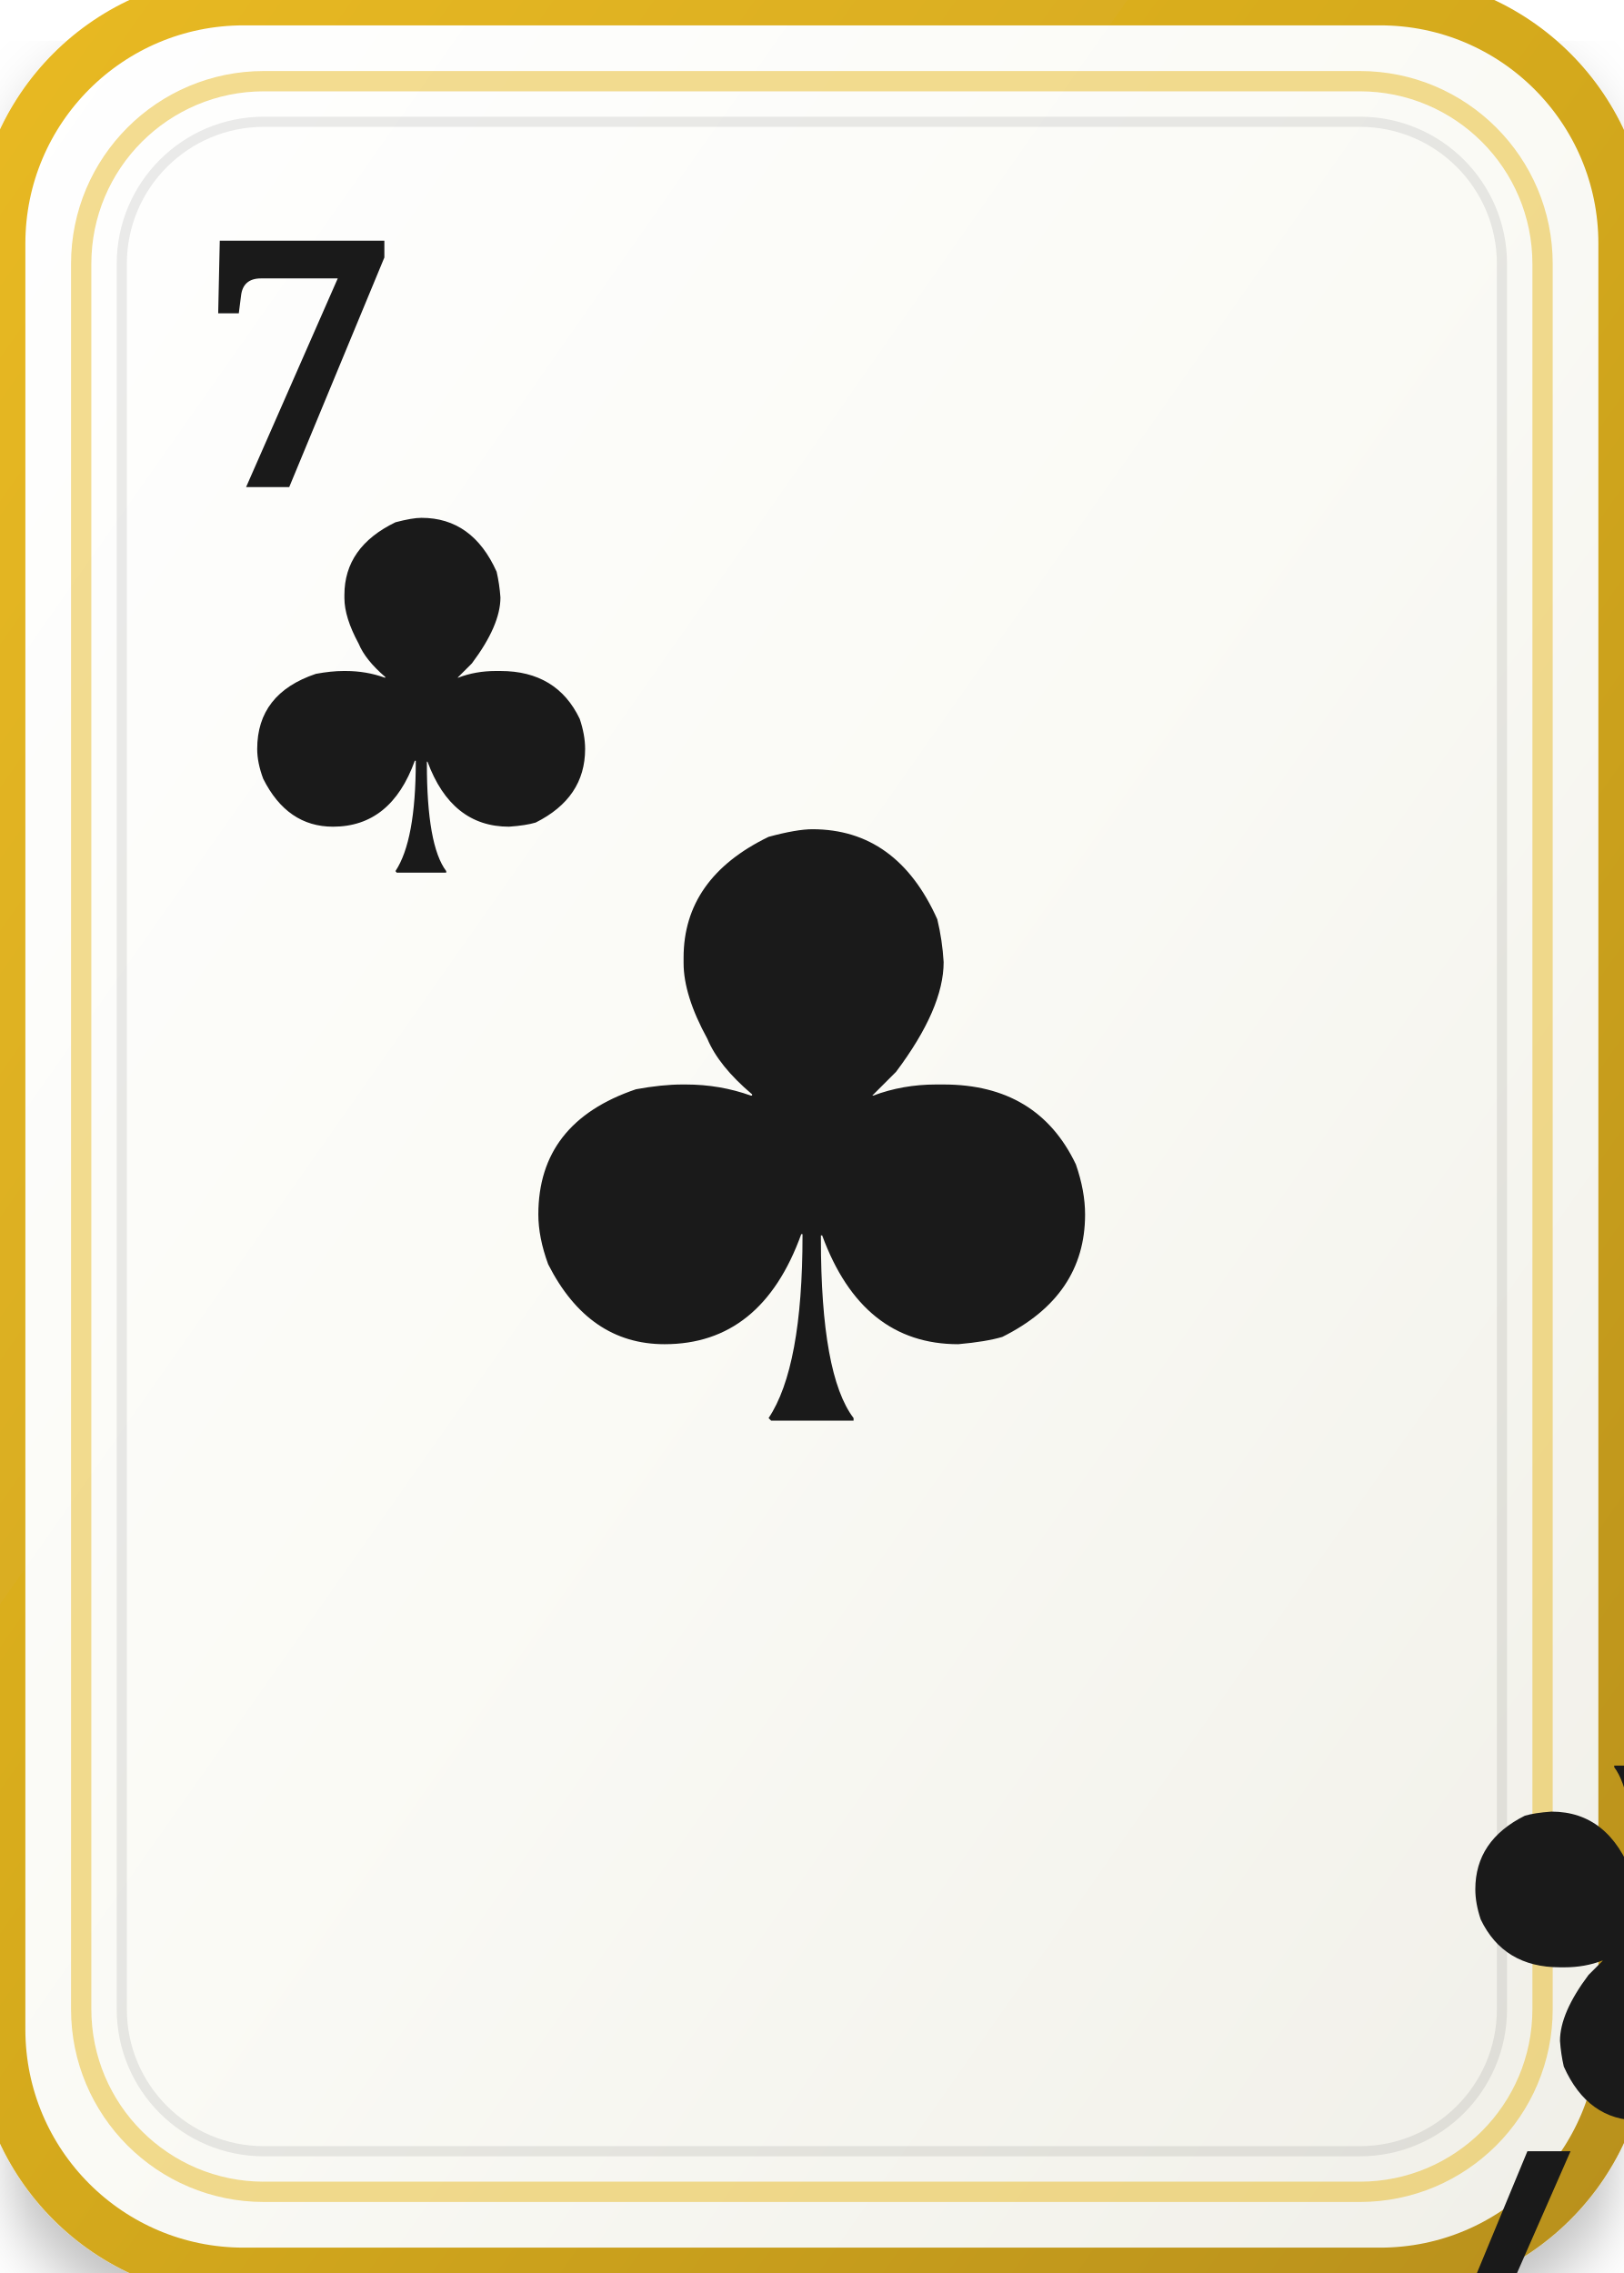
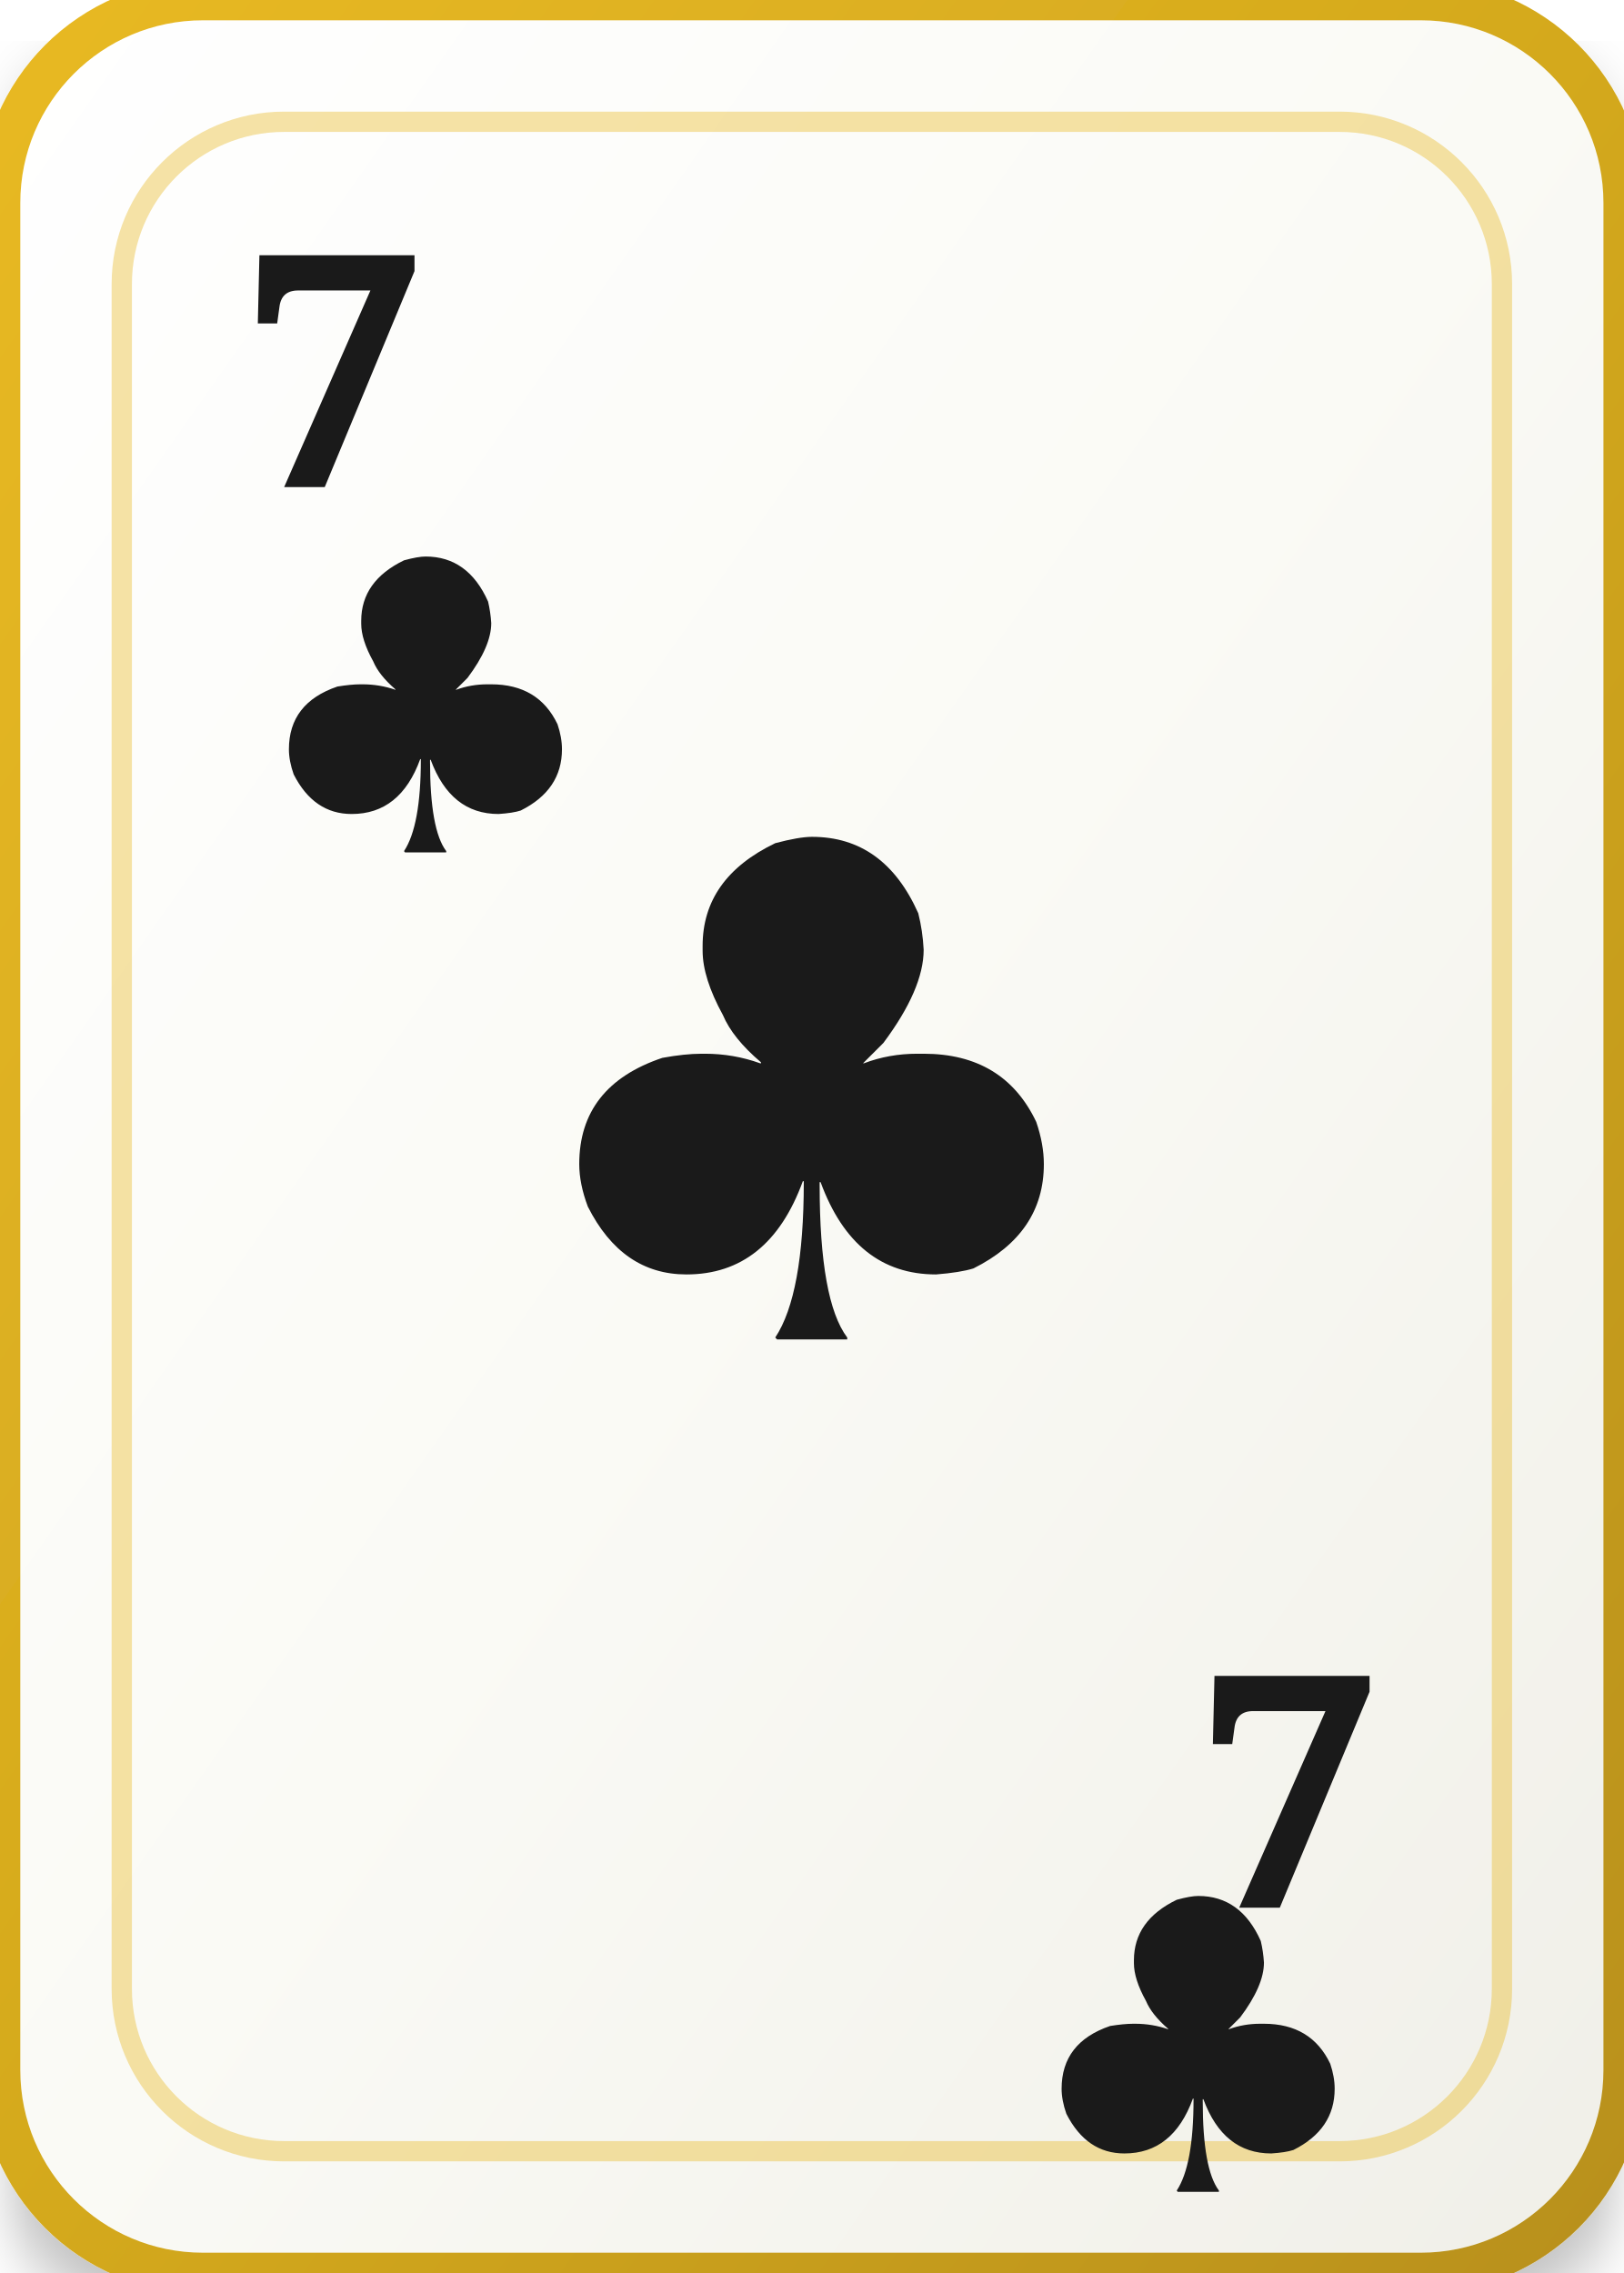
<svg xmlns="http://www.w3.org/2000/svg" viewBox="0 0 80 112" width="80" height="112">
  <defs>
    <linearGradient id="face" x1="0%" y1="0%" x2="100%" y2="100%">
      <stop offset="0%" style="stop-color:#fff" />
      <stop offset="50%" style="stop-color:#fafaf5" />
      <stop offset="100%" style="stop-color:#f0efe8" />
    </linearGradient>
    <linearGradient id="goldEdge" x1="0%" y1="0%" x2="100%" y2="100%">
      <stop offset="0%" style="stop-color:#e8b923" />
      <stop offset="50%" style="stop-color:#d4a91e" />
      <stop offset="100%" style="stop-color:#b8901a" />
    </linearGradient>
    <filter id="shadow" x="-10%" y="-10%" width="120%" height="120%">
      <feDropShadow dx="0" dy="2" stdDeviation="1.5" flood-color="#000" flood-opacity="0.25" />
    </filter>
  </defs>
-   <rect width="80" height="112" rx="12" ry="12" fill="url(#face)" stroke="url(#goldEdge)" stroke-width="2.5" filter="url(#shadow)" />
-   <rect x="4" y="4" width="72" height="104" rx="9" fill="none" stroke="#e8b923" stroke-width="1" opacity="0.5" />
-   <rect x="6" y="6" width="68" height="100" rx="7" fill="none" stroke="rgba(0,0,0,0.08)" stroke-width="0.5" />
-   <text x="10" y="24" font-family="Georgia, serif" font-size="17" font-weight="bold" fill="#1a1a1a">7</text>
-   <text x="10" y="43" font-family="Georgia, serif" font-size="24" fill="#1a1a1a">♣</text>
-   <text x="40" y="70" font-family="Georgia, serif" font-size="40" fill="#1a1a1a" text-anchor="middle" font-weight="bold">♣</text>
-   <text x="70" y="106" font-family="Georgia, serif" font-size="17" font-weight="bold" fill="#1a1a1a" text-anchor="end" transform="rotate(180 70 106)">7</text>
-   <text x="70" y="87" font-family="Georgia, serif" font-size="24" fill="#1a1a1a" text-anchor="end" transform="rotate(180 70 87)">♣</text>
+   <rect width="80" height="112" rx="10" ry="10" fill="url(#face)" stroke="url(#goldEdge)" stroke-width="2" filter="url(#shadow)" />
+   <rect x="6" y="6" width="68" height="100" rx="8" fill="none" stroke="#e8b923" stroke-width="1" opacity="0.4" />
+   <text x="12" y="24" font-family="Georgia, serif" font-size="16" font-weight="bold" fill="#1a1a1a">7</text>
+   <text x="12" y="42" font-family="Georgia, serif" font-size="20" fill="#1a1a1a">♣</text>
+   <text x="40" y="66" font-family="Georgia, serif" font-size="34" fill="#1a1a1a" text-anchor="middle" font-weight="bold">♣</text>
+   <text x="68" y="94" font-family="Georgia, serif" font-size="16" font-weight="bold" fill="#1a1a1a" text-anchor="end">7</text>
+   <text x="68" y="108" font-family="Georgia, serif" font-size="20" fill="#1a1a1a" text-anchor="end">♣</text>
</svg>
